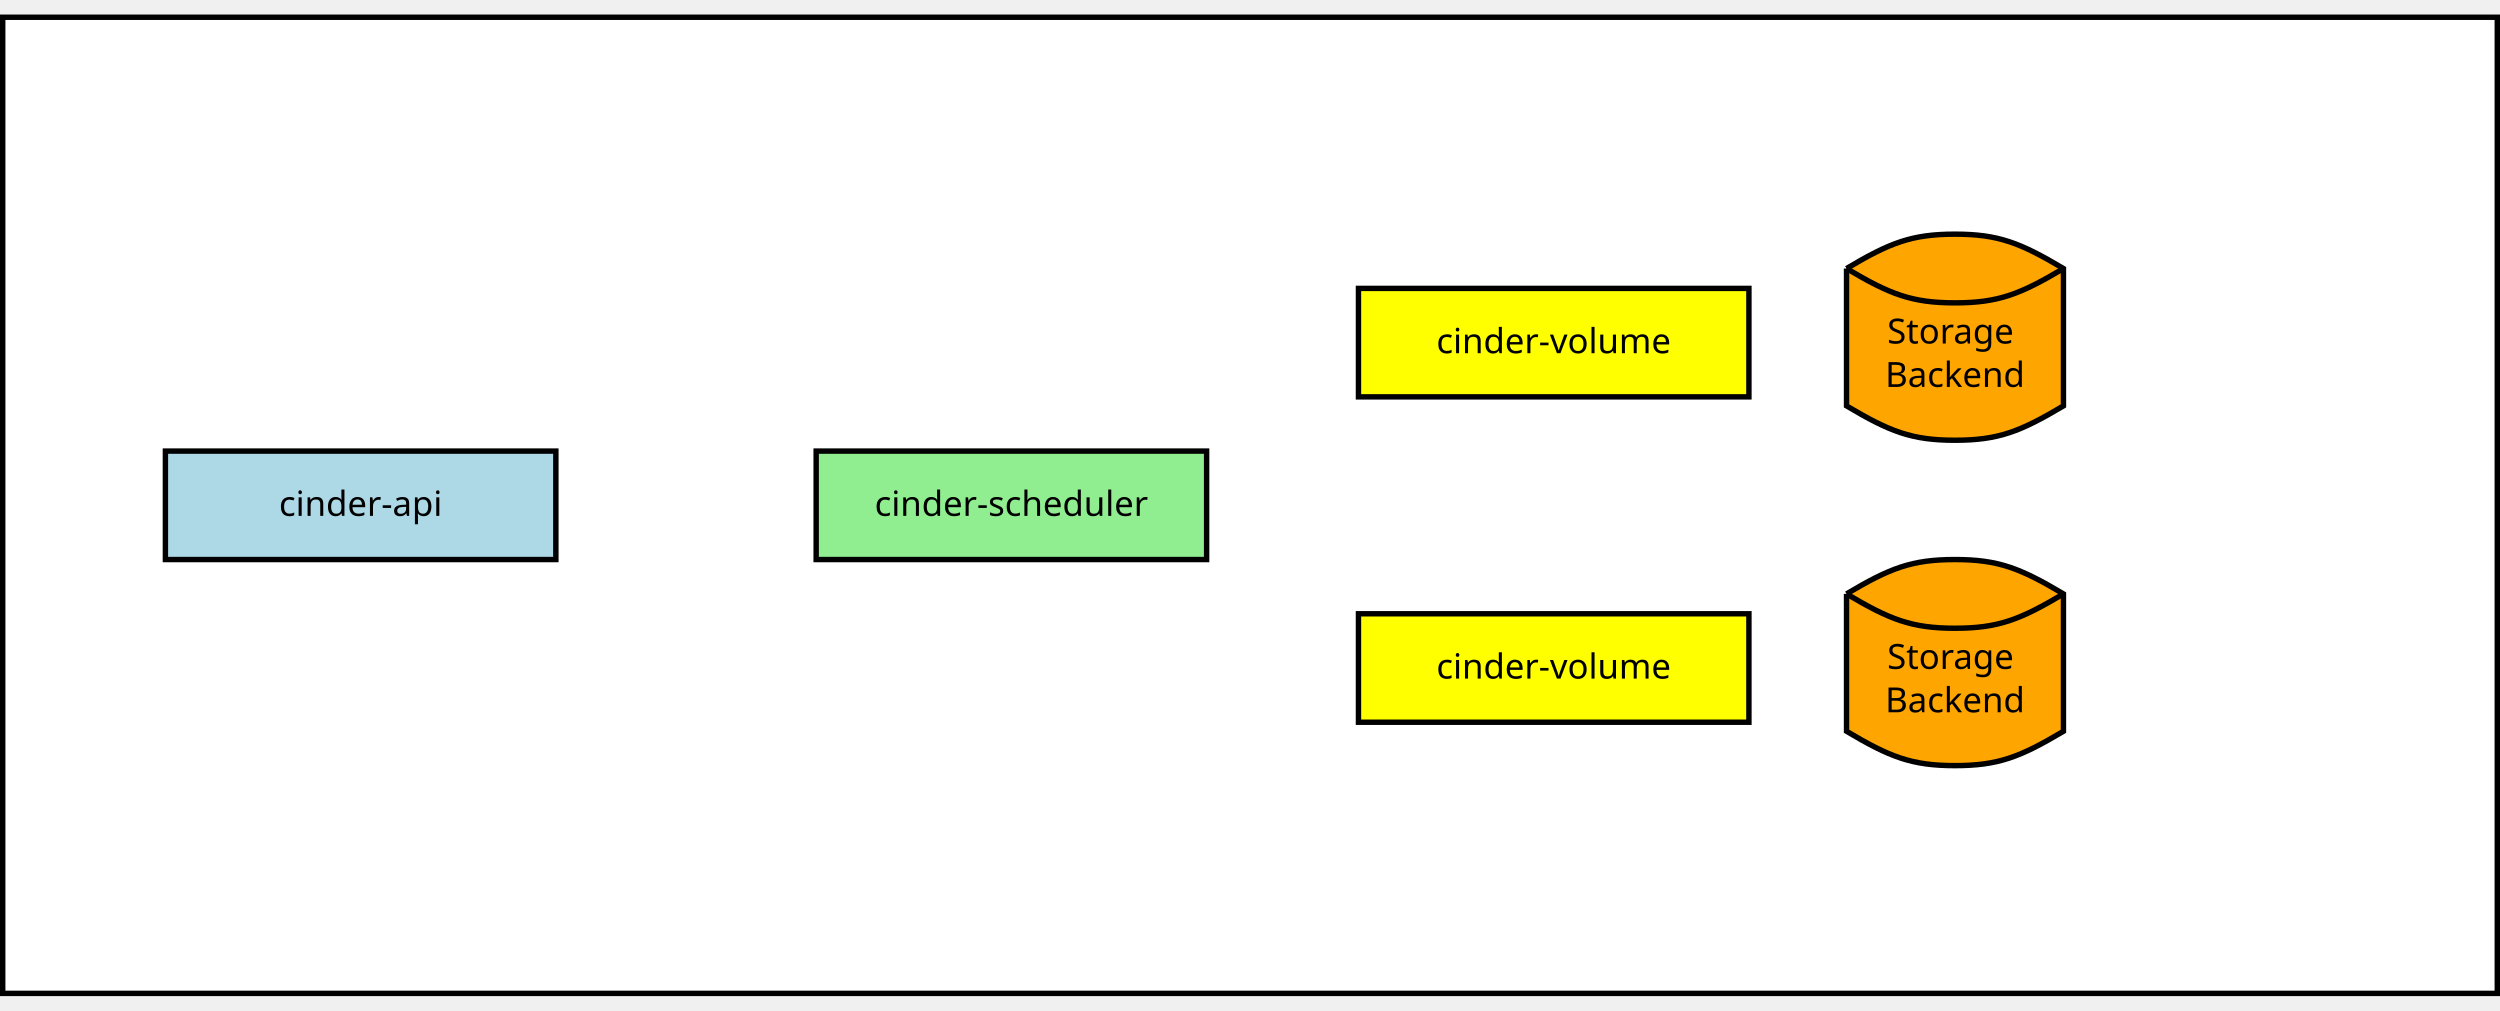
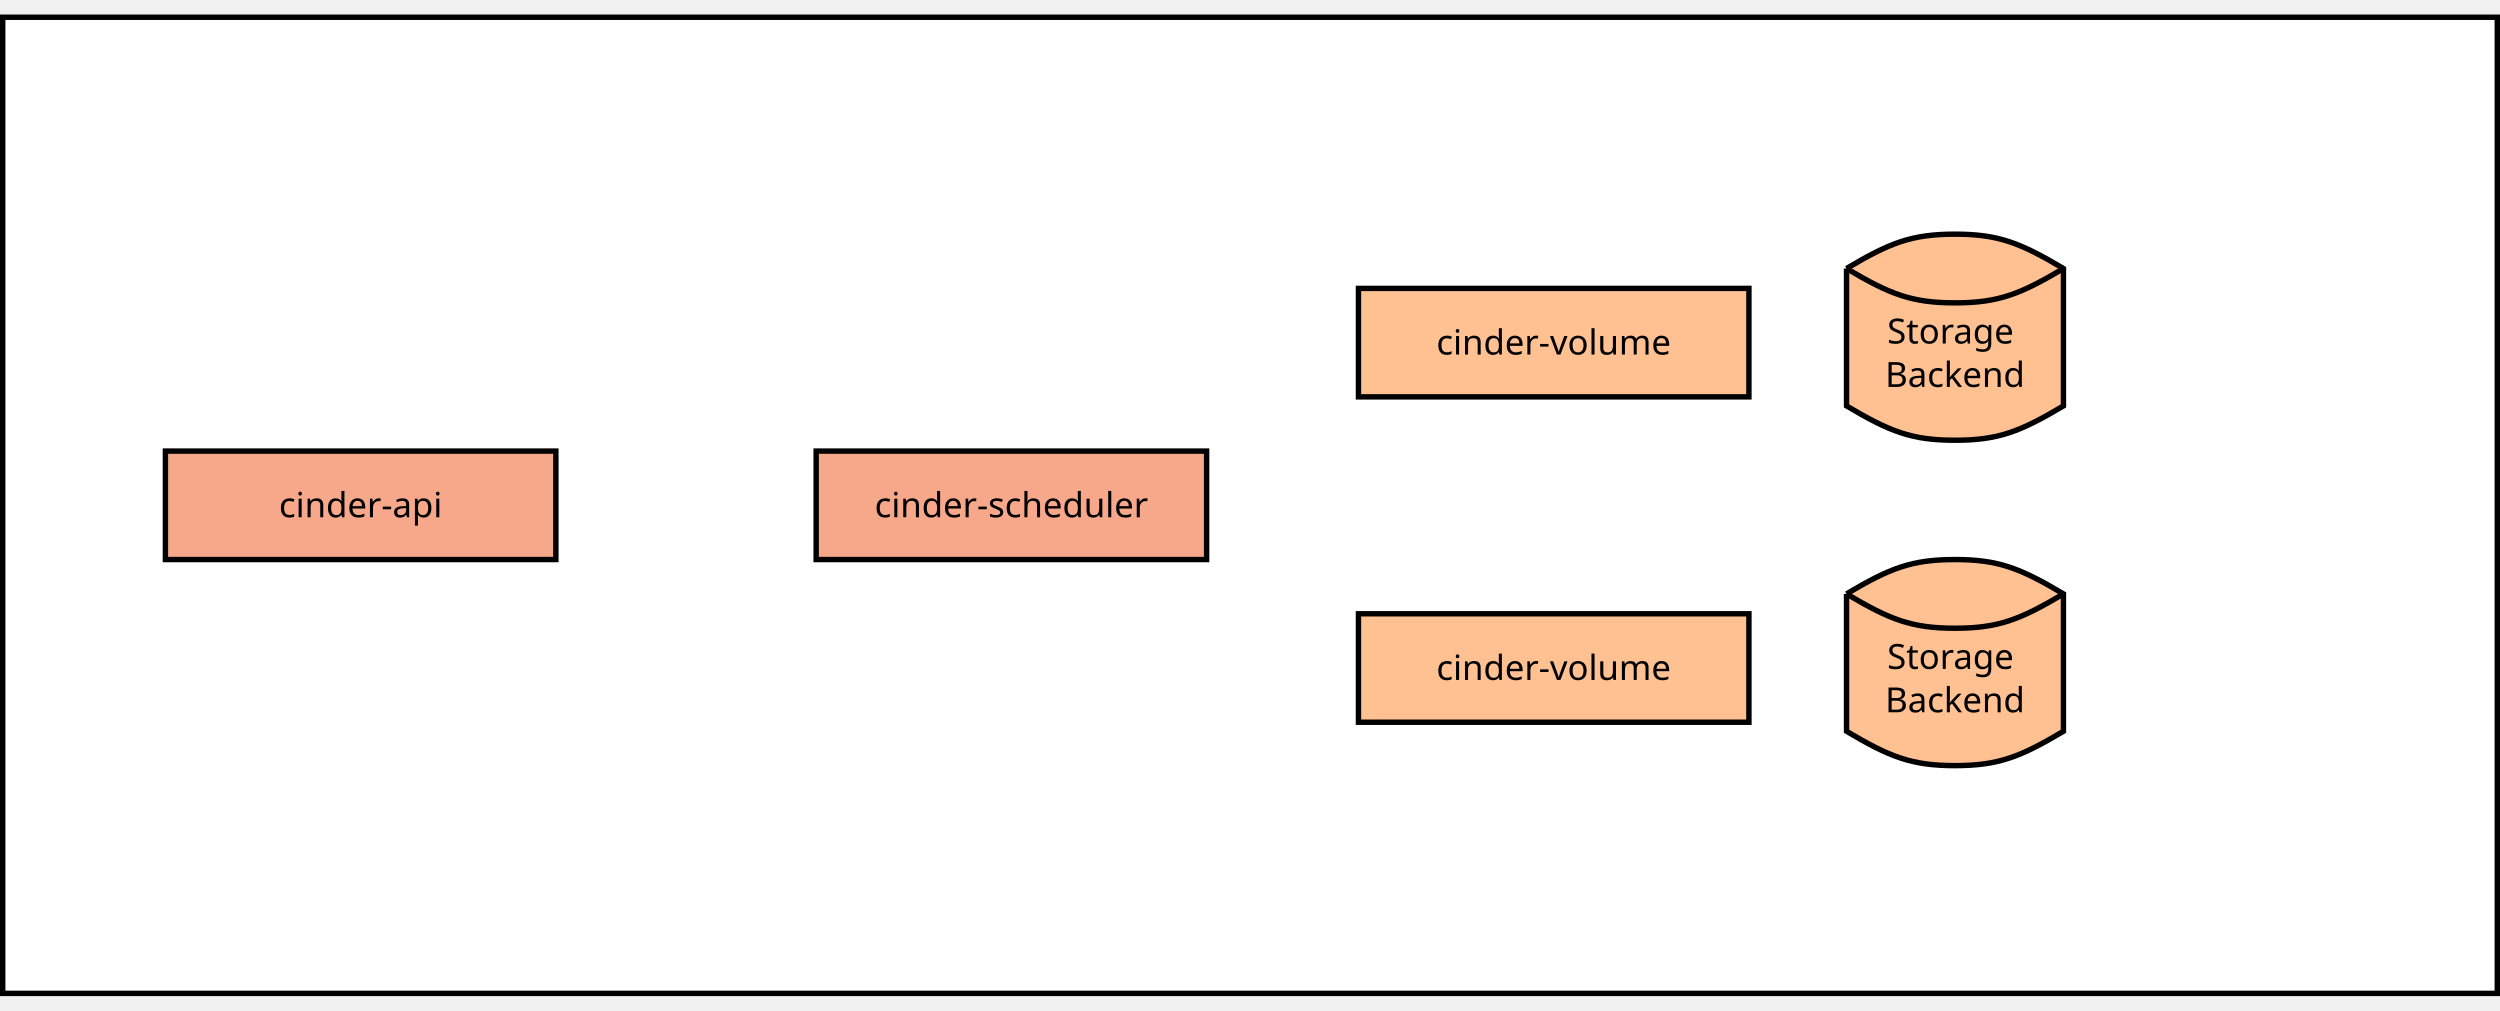
<svg xmlns="http://www.w3.org/2000/svg" width="47cm" height="19cm" viewBox="-61 -21 922 362">
  <g>
    <rect style="fill: #ffffff" x="-60" y="-20" width="920" height="360" />
    <rect style="fill: none; fill-opacity:0; stroke-width: 2; stroke: #000000" x="-60" y="-20" width="920" height="360" />
    <text font-size="12.8" style="fill: #000000;text-anchor:middle;font-family:sans-serif;font-style:normal;font-weight:normal" x="400" y="163.9">
      <tspan x="400" y="163.9" />
    </text>
  </g>
  <g>
-     <rect style="fill: #add8e6" x="0" y="140" width="144" height="40" />
+     <rect style="fill: #f7a88a" x="0" y="140" width="144" height="40" />
    <rect style="fill: none; fill-opacity:0; stroke-width: 2; stroke: #000000" x="0" y="140" width="144" height="40" />
-     <text font-size="12.8" style="fill: #000000;text-anchor:middle;font-family:sans-serif;font-style:normal;font-weight:normal" x="72" y="163.9">
-       <tspan x="72" y="163.9">cinder-api</tspan>
+     <text font-size="12.8" style="fill: #000000;text-anchor:middle;font-family:Montserrat;font-style:normal;font-weight:normal" x="72" y="164.4">
+       <tspan x="72" y="164.4">cinder-api</tspan>
    </text>
  </g>
  <g>
-     <rect style="fill: #90ee90" x="240" y="140" width="144" height="40" />
+     <rect style="fill: #f7a88a" x="240" y="140" width="144" height="40" />
    <rect style="fill: none; fill-opacity:0; stroke-width: 2; stroke: #000000" x="240" y="140" width="144" height="40" />
-     <text font-size="12.8" style="fill: #000000;text-anchor:middle;font-family:sans-serif;font-style:normal;font-weight:normal" x="312" y="163.9">
-       <tspan x="312" y="163.9">cinder-scheduler</tspan>
+     <text font-size="12.8" style="fill: #000000;text-anchor:middle;font-family:Montserrat;font-style:normal;font-weight:normal" x="312" y="164.4">
+       <tspan x="312" y="164.4">cinder-scheduler</tspan>
    </text>
  </g>
  <g>
-     <rect style="fill: #ffff00" x="440" y="80" width="144" height="40" />
+     <rect style="fill: #ffc192" x="440" y="80" width="144" height="40" />
    <rect style="fill: none; fill-opacity:0; stroke-width: 2; stroke: #000000" x="440" y="80" width="144" height="40" />
-     <text font-size="12.8" style="fill: #000000;text-anchor:middle;font-family:sans-serif;font-style:normal;font-weight:normal" x="512" y="103.9">
-       <tspan x="512" y="103.9">cinder-volume</tspan>
+     <text font-size="12.8" style="fill: #000000;text-anchor:middle;font-family:Montserrat;font-style:normal;font-weight:normal" x="512" y="104.4">
+       <tspan x="512" y="104.4">cinder-volume</tspan>
    </text>
  </g>
  <g>
-     <rect style="fill: #ffff00" x="440" y="200" width="144" height="40" />
+     <rect style="fill: #ffc192" x="440" y="200" width="144" height="40" />
    <rect style="fill: none; fill-opacity:0; stroke-width: 2; stroke: #000000" x="440" y="200" width="144" height="40" />
-     <text font-size="12.8" style="fill: #000000;text-anchor:middle;font-family:sans-serif;font-style:normal;font-weight:normal" x="512" y="223.9">
-       <tspan x="512" y="223.9">cinder-volume</tspan>
+     <text font-size="12.8" style="fill: #000000;text-anchor:middle;font-family:Montserrat;font-style:normal;font-weight:normal" x="512" y="224.4">
+       <tspan x="512" y="224.4">cinder-volume</tspan>
    </text>
  </g>
  <g>
-     <path style="fill: #ffa500" d="M 620 72.667 C 636,63.167 644,60 660,60 C 676,60 684,63.167 700,72.667 L 700,123.333 C 684,132.833 676,136 660,136 C 644,136 636,132.833 620,123.333 L 620,72.667z" />
+     <path style="fill: #ffc192" d="M 620 72.667 C 636,63.167 644,60 660,60 C 676,60 684,63.167 700,72.667 L 700,123.333 C 684,132.833 676,136 660,136 C 644,136 636,132.833 620,123.333 L 620,72.667z" />
    <path style="fill: none; fill-opacity:0; stroke-width: 2; stroke: #000000" d="M 620 72.667 C 636,63.167 644,60 660,60 C 676,60 684,63.167 700,72.667 L 700,123.333 C 684,132.833 676,136 660,136 C 644,136 636,132.833 620,123.333 L 620,72.667" />
    <path style="fill: none; fill-opacity:0; stroke-width: 2; stroke: #000000" d="M 620 72.667 C 636,82.167 644,85.333 660,85.333 C 676,85.333 684,82.167 700,72.667" />
-     <text font-size="12.8" style="fill: #000000;text-anchor:middle;font-family:sans-serif;font-style:normal;font-weight:normal" x="660" y="100.333">
+     <text font-size="12.8" style="fill: #000000;text-anchor:middle;font-family:Montserrat;font-style:normal;font-weight:normal" x="660" y="100.333">
      <tspan x="660" y="100.333">Storage</tspan>
      <tspan x="660" y="116.333">Backend</tspan>
    </text>
  </g>
  <g>
-     <path style="fill: #ffa500" d="M 620 192.667 C 636,183.167 644,180 660,180 C 676,180 684,183.167 700,192.667 L 700,243.333 C 684,252.833 676,256 660,256 C 644,256 636,252.833 620,243.333 L 620,192.667z" />
+     <path style="fill: #ffc192" d="M 620 192.667 C 636,183.167 644,180 660,180 C 676,180 684,183.167 700,192.667 L 700,243.333 C 684,252.833 676,256 660,256 C 644,256 636,252.833 620,243.333 L 620,192.667z" />
    <path style="fill: none; fill-opacity:0; stroke-width: 2; stroke: #000000" d="M 620 192.667 C 636,183.167 644,180 660,180 C 676,180 684,183.167 700,192.667 L 700,243.333 C 684,252.833 676,256 660,256 C 644,256 636,252.833 620,243.333 L 620,192.667" />
    <path style="fill: none; fill-opacity:0; stroke-width: 2; stroke: #000000" d="M 620 192.667 C 636,202.167 644,205.333 660,205.333 C 676,205.333 684,202.167 700,192.667" />
-     <text font-size="12.8" style="fill: #000000;text-anchor:middle;font-family:sans-serif;font-style:normal;font-weight:normal" x="660" y="220.333">
+     <text font-size="12.8" style="fill: #000000;text-anchor:middle;font-family:Montserrat;font-style:normal;font-weight:normal" x="660" y="220.333">
      <tspan x="660" y="220.333">Storage</tspan>
      <tspan x="660" y="236.333">Backend</tspan>
    </text>
  </g>
</svg>
